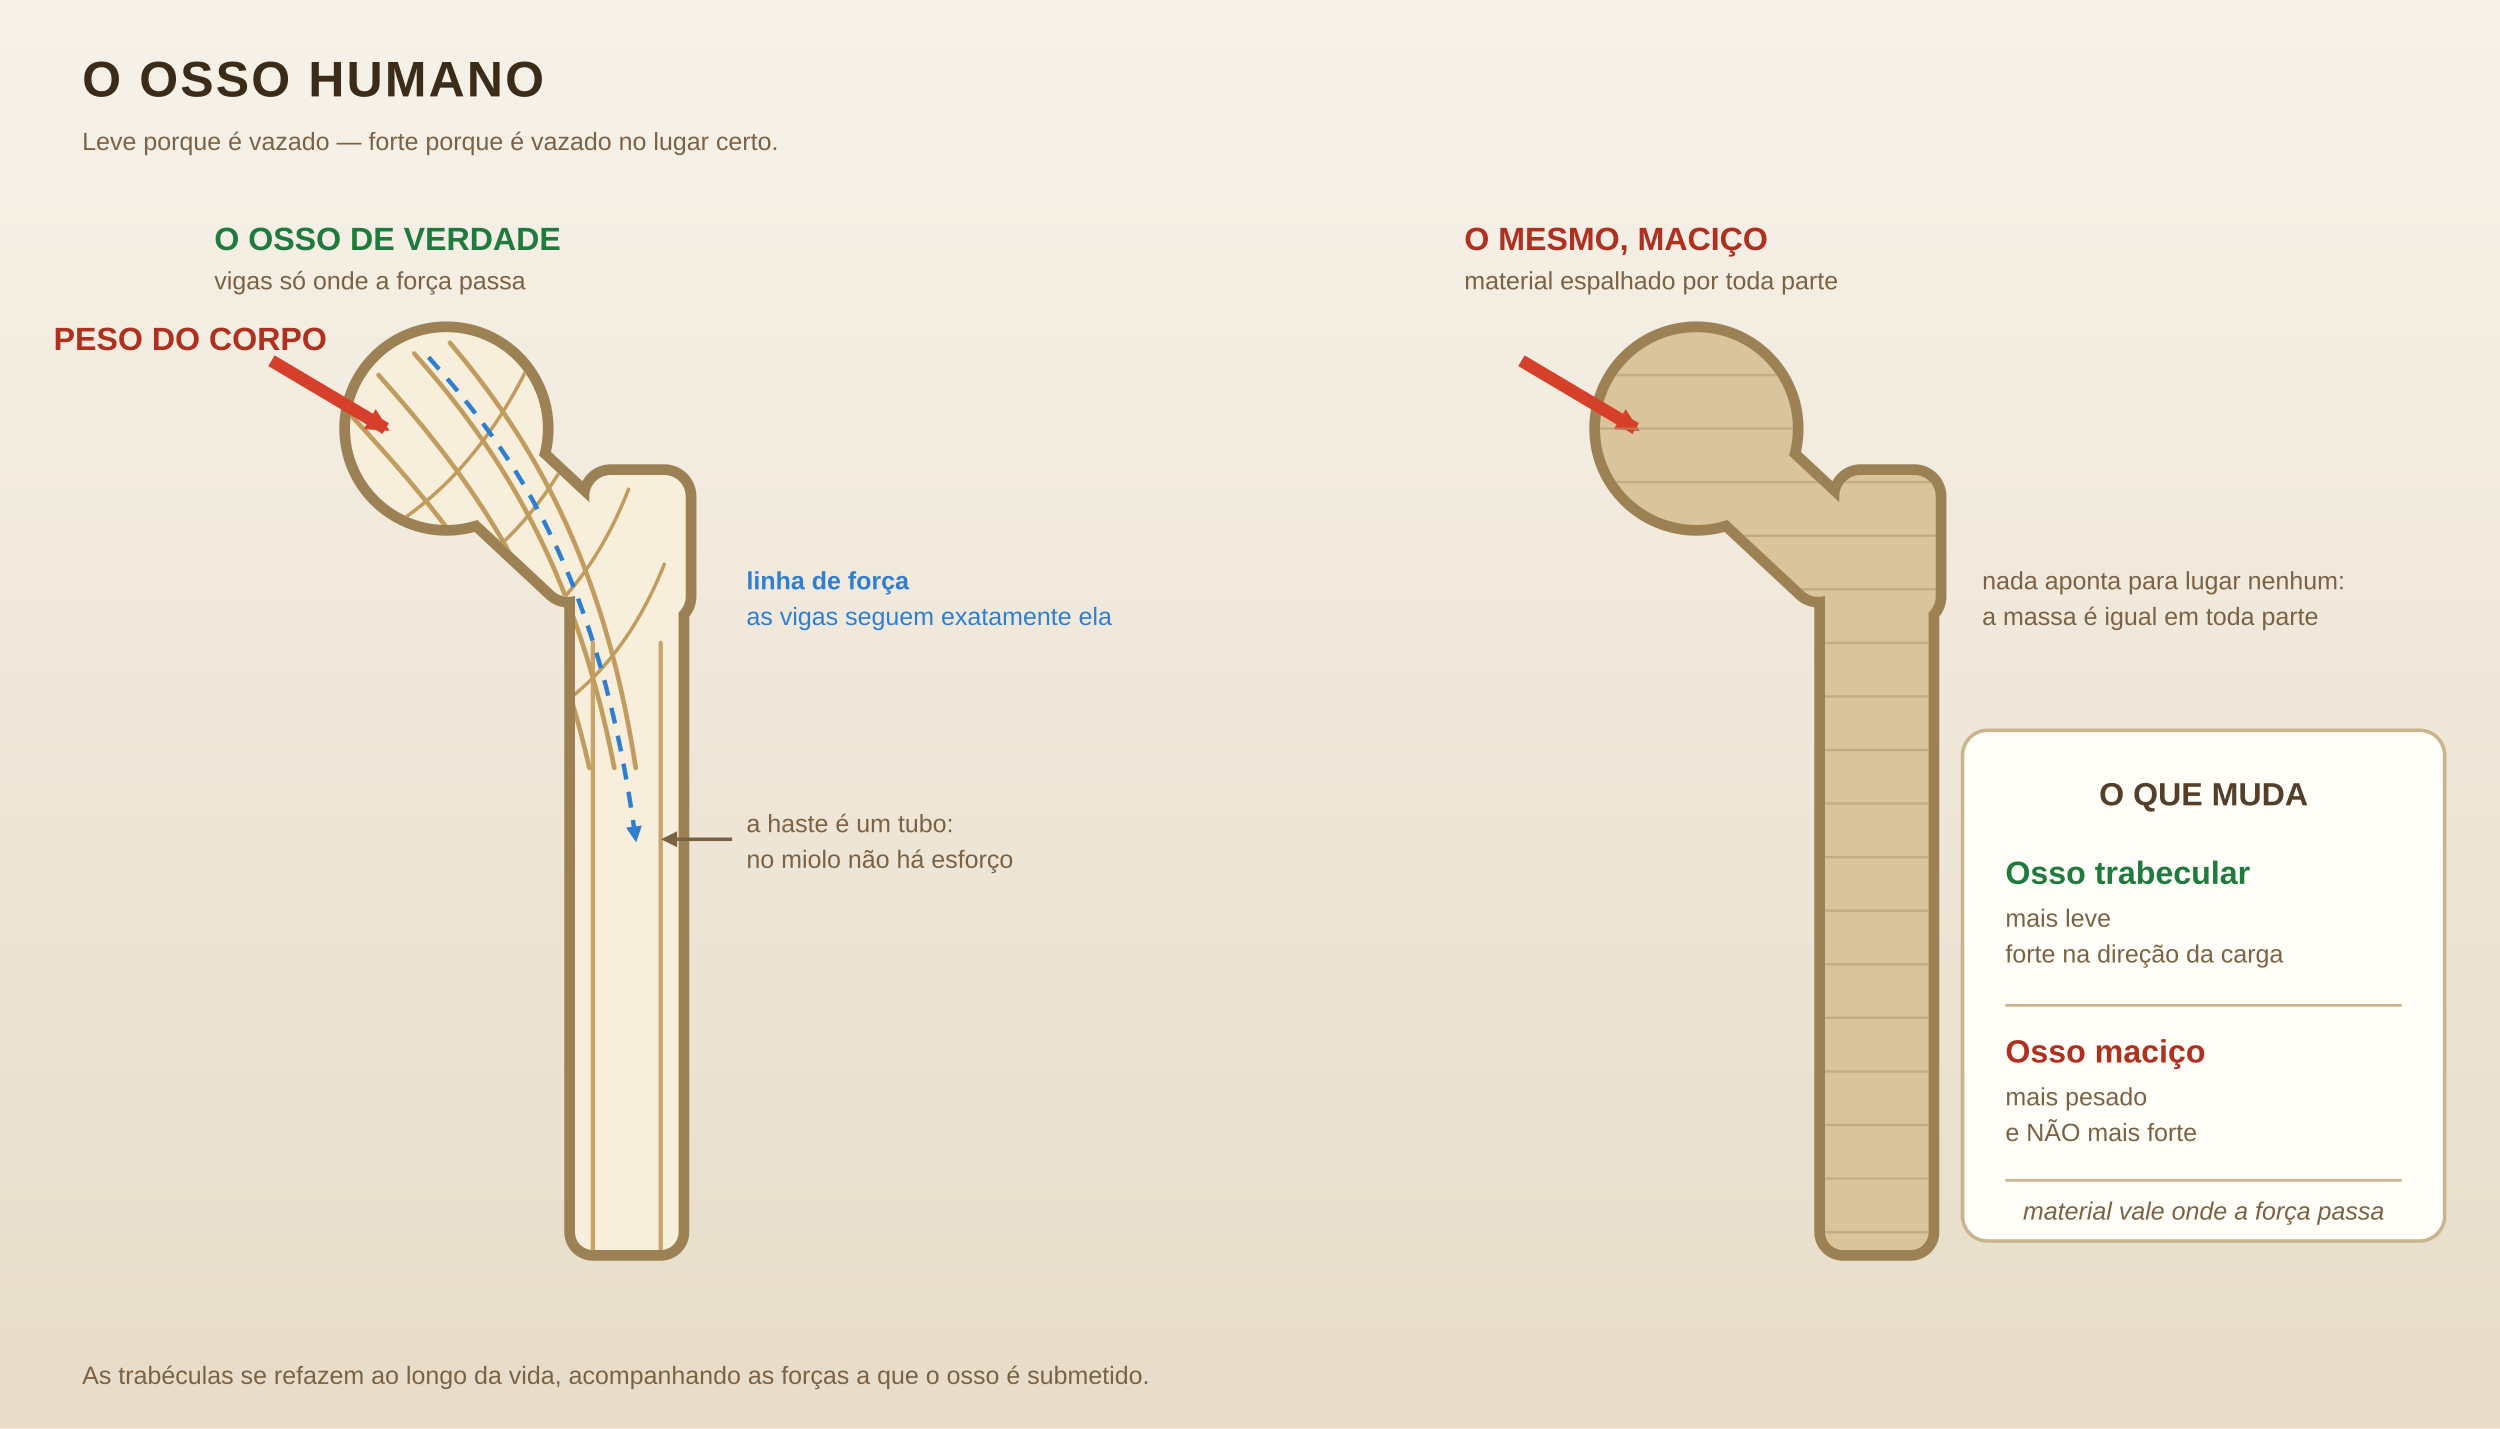
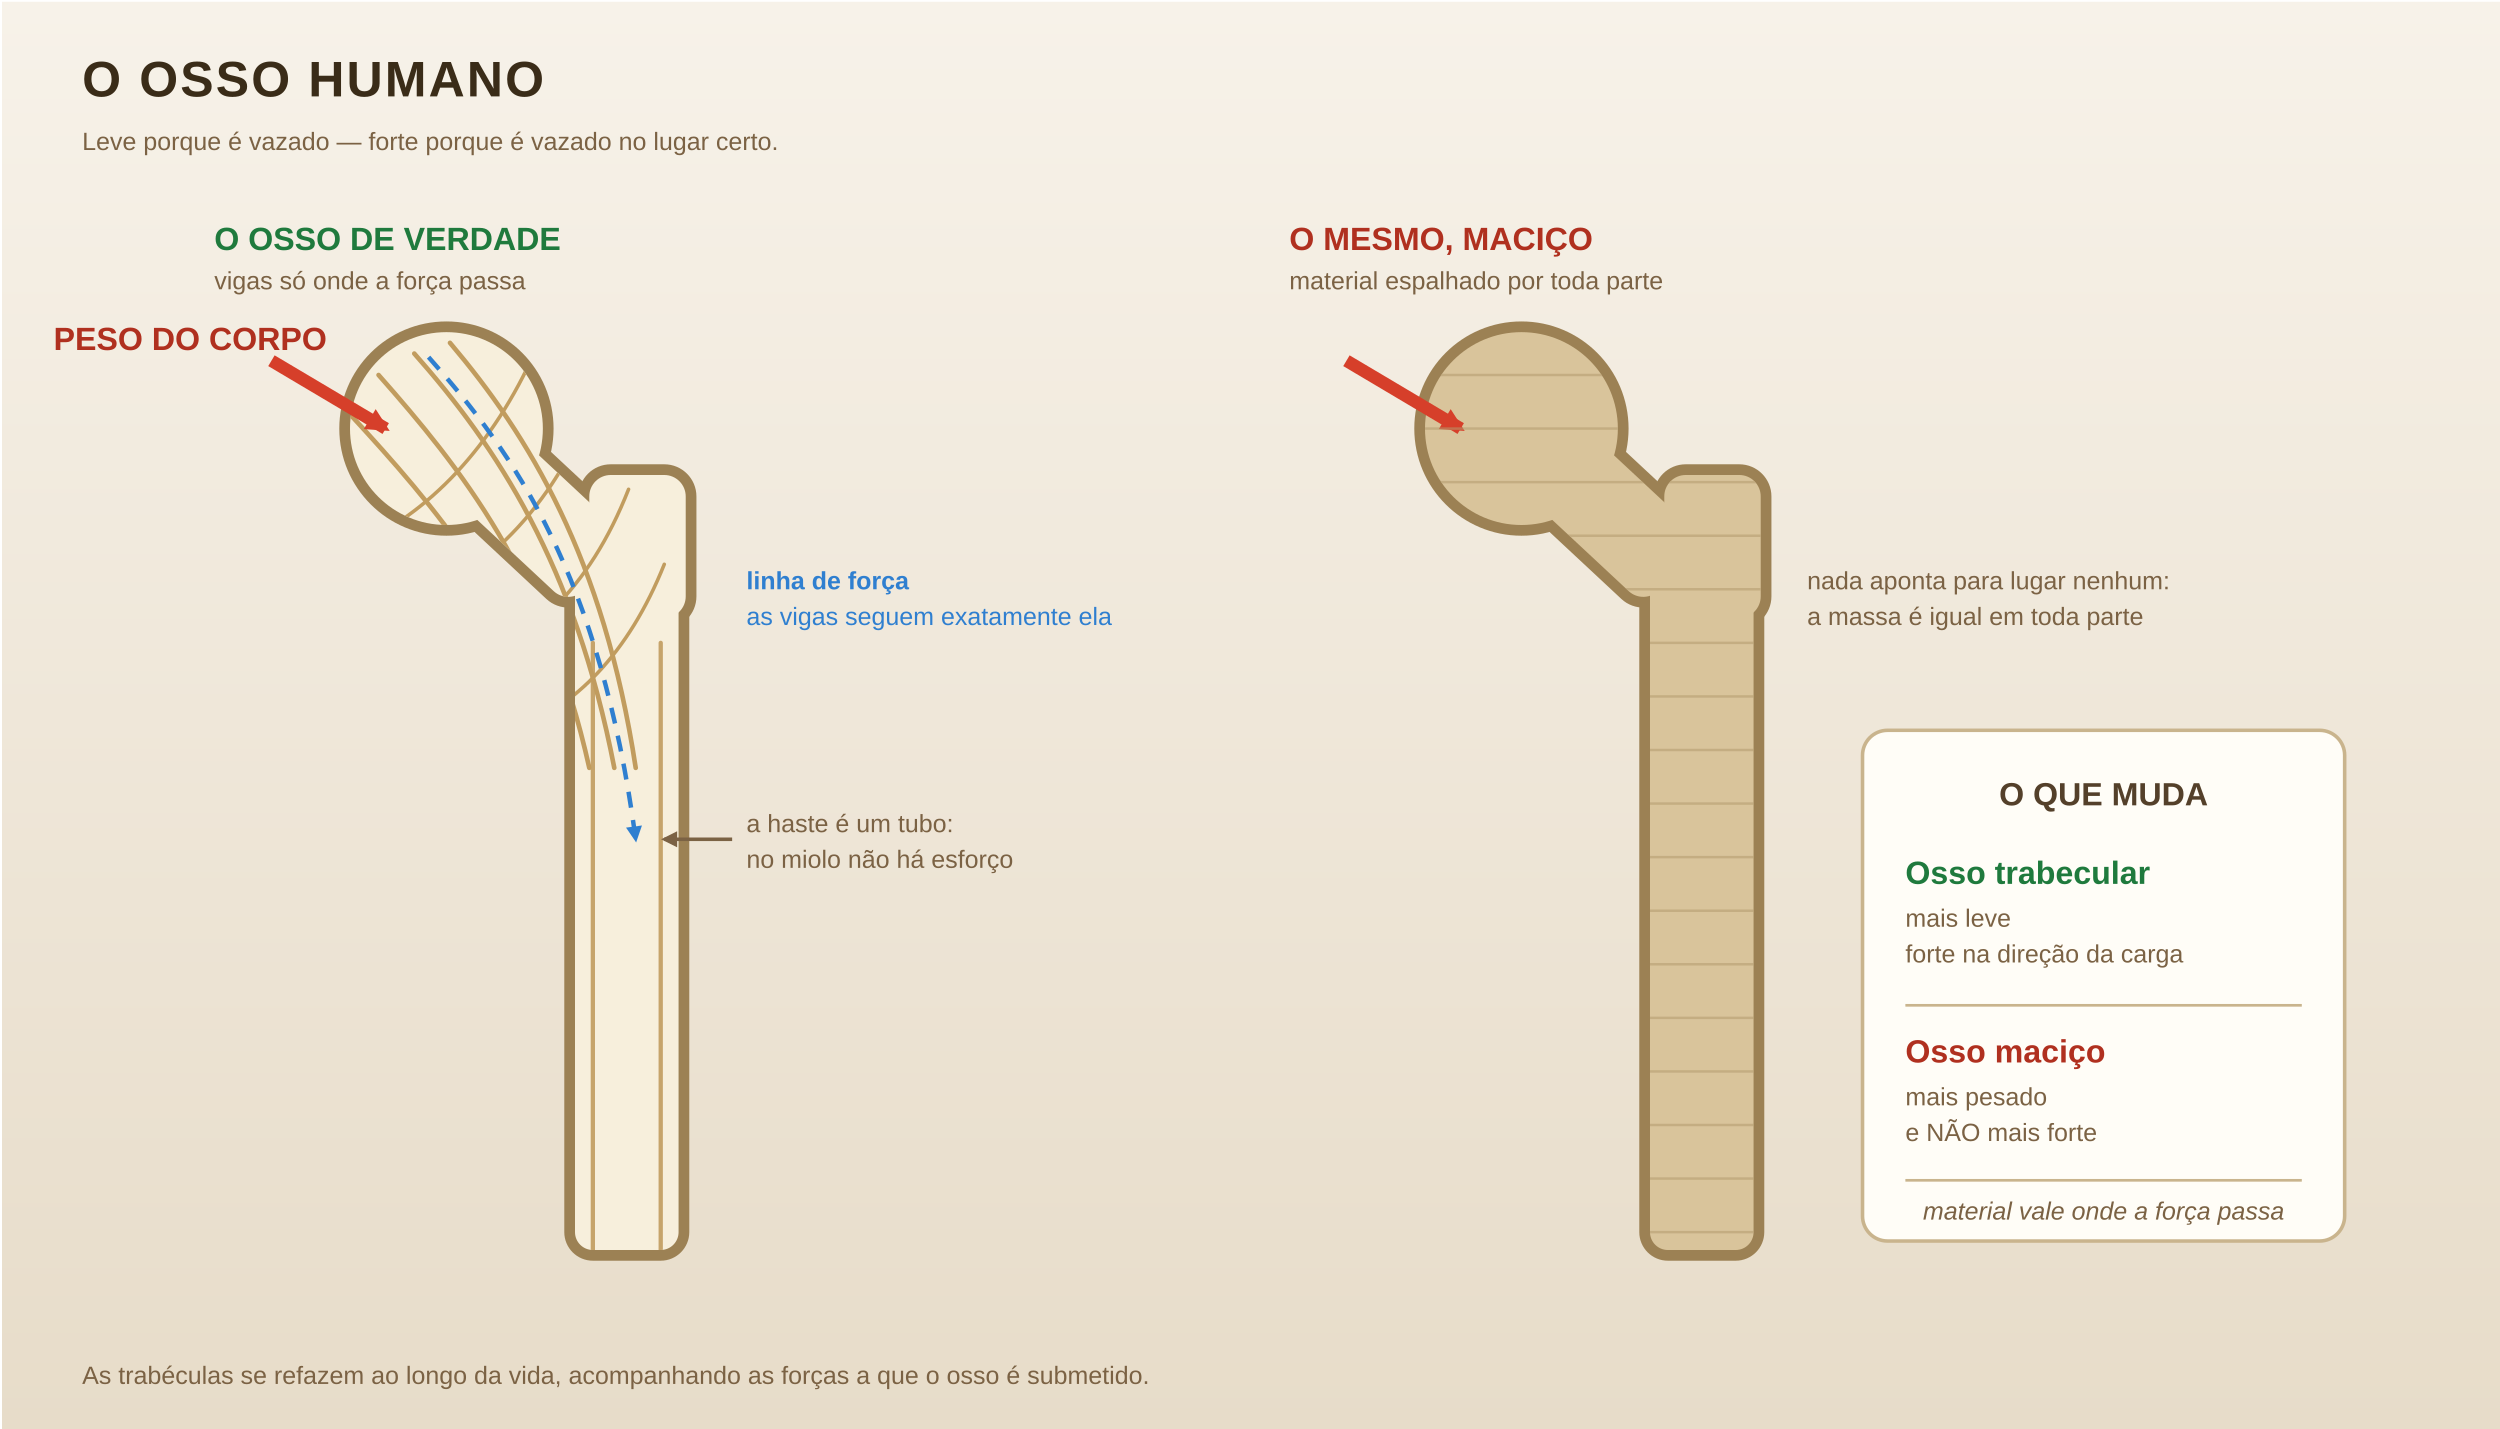
<svg xmlns="http://www.w3.org/2000/svg" viewBox="0 0 1400 800" width="1400" height="800" role="img" aria-labelledby="tit desc" font-family="'Segoe UI', 'Helvetica Neue', Arial, sans-serif" version="1.1" id="svg43">
  <defs id="defs12">
-     <linearGradient id="fundo" x1="0" y1="0" x2="0" y2="1">
+     <linearGradient id="fundo" x1="0" y1="0" x2="0" y2="1058.301" gradientTransform="matrix(1.322876,0,0,0.755929,1.123905,1.001252)" gradientUnits="userSpaceOnUse">
      <stop offset="0" stop-color="#f7f2e9" id="stop1" />
      <stop offset="1" stop-color="#e7dcc9" id="stop2" />
    </linearGradient>
    <g id="femur">
      <circle cx="250" cy="240" r="54" id="circle2" />
      <rect x="-60" y="-25" width="120" height="50" rx="12" transform="translate(292,280) rotate(43)" id="rect2" />
      <rect x="330" y="266" width="54" height="80" rx="12" id="rect3" />
      <rect x="322" y="300" width="58" height="400" rx="10" id="rect4" />
    </g>
    <clipPath id="dentro">
      <circle cx="250" cy="240" r="54" id="circle4" />
      <rect x="-60" y="-25" width="120" height="50" rx="12" transform="translate(292,280) rotate(43)" id="rect5" />
      <rect x="330" y="266" width="54" height="80" rx="12" id="rect6" />
      <rect x="322" y="300" width="58" height="400" rx="10" id="rect7" />
    </clipPath>
    <clipPath id="dentroMacico">
      <circle cx="950" cy="240" r="54" id="circle7" />
      <rect x="-60" y="-25" width="120" height="50" rx="12" transform="translate(992,280) rotate(43)" id="rect8" />
      <rect x="1030" y="266" width="54" height="80" rx="12" id="rect9" />
      <rect x="1022" y="300" width="58" height="400" rx="10" id="rect10" />
    </clipPath>
    <marker id="s-d63f2a" viewBox="0 0 10 10" refX="8" refY="5" markerWidth="13" markerHeight="13" markerUnits="userSpaceOnUse" orient="auto">
      <path d="M0 0 L10 5 L0 10 z" fill="#d63f2a" id="path10" />
    </marker>
    <marker id="sp-2f7fd0" viewBox="0 0 10 10" refX="8" refY="5" markerWidth="9" markerHeight="9" markerUnits="userSpaceOnUse" orient="auto">
      <path d="M0 0 L10 5 L0 10 z" fill="#2f7fd0" id="path11" />
    </marker>
    <marker id="sp-7b6244" viewBox="0 0 10 10" refX="8" refY="5" markerWidth="9" markerHeight="9" markerUnits="userSpaceOnUse" orient="auto">
      <path d="M0 0 L10 5 L0 10 z" fill="#7b6244" id="path12" />
    </marker>
  </defs>
  <style id="style12">
        .cab  { fill:#3a2c18; font-size:28px; font-weight:800; letter-spacing:1.2px; }
        .rot  { fill:#54402a; font-size:18px; font-weight:700; }
        .rotp { fill:#7b6244; font-size:14px; }
        .painel { fill:#fffdf7; stroke:#c9b48d; stroke-width:2; }
    </style>
-   <rect width="1400" height="800" fill="url(#fundo)" id="rect12" />
+   <rect width="1400" height="800" fill="url(#fundo)" id="rect12" style="fill:url(#fundo)" x="1.124" y="1.001" />
  <text class="cab" x="46" y="54" id="text12">O OSSO HUMANO</text>
  <text class="rotp" x="46" y="84" font-size="17" id="text13">Leve porque é vazado — forte porque é vazado no lugar certo.</text>
  <g id="g29">
    <text class="rot" x="120" y="140" font-size="20" style="fill:#1f7a3d" id="text14">O OSSO DE VERDADE</text>
    <text class="rotp" x="120" y="162" id="text15">vigas só onde a força passa</text>
    <use href="#femur" fill="none" stroke="#9c8154" stroke-width="12" stroke-linejoin="round" id="use15" />
    <use href="#femur" fill="#f7efdc" id="use16" />
    <g clip-path="url(#dentro)" fill="none" stroke="#c19c5e" stroke-linecap="round" id="g25">
      <g stroke-width="2.6" id="g19">
        <path d="M212 210 C 258 262, 306 322, 330 430" id="path16" />
        <path d="M232 198 C 278 250, 322 316, 344 430" id="path17" />
        <path d="M252 192 C 296 244, 338 312, 356 430" id="path18" />
        <path d="M196 232 C 244 284, 292 340, 318 430" id="path19" />
      </g>
      <g stroke-width="2" id="g23">
        <path d="M300 196 C 276 250, 240 288, 198 306" id="path20" />
        <path d="M330 232 C 306 288, 268 326, 214 344" id="path21" />
        <path d="M352 274 C 330 330, 296 362, 246 380" id="path22" />
        <path d="M372 316 C 352 366, 322 396, 286 410" id="path23" />
      </g>
      <g stroke-width="2.4" opacity="0.9" id="g24">
        <path d="M332 360 V 700 M370 360 V 700" id="path24" />
      </g>
    </g>
    <path d="M152 202 L 216 240" stroke="#d63f2a" stroke-width="7" marker-end="url(#s-d63f2a)" id="path25" />
    <text class="rot" x="30" y="196" font-size="16" style="fill:#b0301f" id="text25">PESO DO CORPO</text>
    <g stroke="#2f7fd0" stroke-width="2.5" fill="none" stroke-dasharray="9 7" id="g26">
      <path d="M240 200 C 288 254, 336 322, 356 470" marker-end="url(#sp-2f7fd0)" id="path26" />
    </g>
    <text class="rotp" x="418" y="330" style="fill:#2f7fd0" font-weight="700" font-size="15" id="text26">
            linha de força
        </text>
    <text class="rotp" x="418" y="350" style="fill:#2f7fd0" id="text27">as vigas seguem exatamente ela</text>
    <path d="M410 470 L 372 470" stroke="#7b6244" stroke-width="2" marker-end="url(#sp-7b6244)" id="path27" />
    <text class="rotp" x="418" y="466" id="text28">a haste é um tubo:</text>
    <text class="rotp" x="418" y="486" id="text29">no miolo não há esforço</text>
  </g>
-   <g transform="translate(700,0)" id="g32">
+   <g transform="translate(602)" id="g32">
    <text class="rot" x="120" y="140" font-size="20" style="fill:#b0301f" id="text30">O MESMO, MACIÇO</text>
    <text class="rotp" x="120" y="162" id="text31">material espalhado por toda parte</text>
    <use href="#femur" fill="none" stroke="#9c8154" stroke-width="12" stroke-linejoin="round" id="use31" />
    <use href="#femur" fill="#d9c49b" id="use32" />
-     <path d="M152 202 L 216 240" stroke="#d63f2a" stroke-width="7" marker-end="url(#s-d63f2a)" id="path32" />
+     <path d="m 152,202 64,38" stroke="#d63f2a" stroke-width="7" marker-end="url(#s-d63f2a)" id="path32" />
  </g>
-   <g clip-path="url(#dentroMacico)" stroke="#b39a6d" stroke-width="1.4" opacity="0.55" id="g33">
-     <path d="M860 180 L 1120 180 M860 210 L 1120 210 M860 240 L 1120 240 M860 270 L 1120 270                  M860 300 L 1120 300 M860 330 L 1120 330 M860 360 L 1120 360 M860 390 L 1120 390                  M860 420 L 1120 420 M860 450 L 1120 450 M860 480 L 1120 480 M860 510 L 1120 510                  M860 540 L 1120 540 M860 570 L 1120 570 M860 600 L 1120 600 M860 630 L 1120 630                  M860 660 L 1120 660 M860 690 L 1120 690" id="path33" />
+   <g clip-path="url(#dentroMacico)" stroke="#b39a6d" stroke-width="1.4" opacity="0.55" id="g33" transform="translate(-98)">
+     <path d="m 860,180 h 260 m -260,30 h 260 m -260,30 h 260 m -260,30 h 260 m -260,30 h 260 m -260,30 h 260 m -260,30 h 260 m -260,30 h 260 m -260,30 h 260 m -260,30 h 260 m -260,30 h 260 m -260,30 h 260 m -260,30 h 260 m -260,30 h 260 m -260,30 h 260 m -260,30 h 260 m -260,30 h 260 m -260,30 h 260" id="path33" />
  </g>
-   <text class="rotp" x="1110" y="330" id="text33">nada aponta para lugar nenhum:</text>
-   <text class="rotp" x="1110" y="350" id="text34">a massa é igual em toda parte</text>
-   <g transform="translate(1099.011,408.9737)" id="g42">
+   <text class="rotp" x="1012" y="330" id="text33">nada aponta para lugar nenhum:</text>
+   <text class="rotp" x="1012" y="350" id="text34">a massa é igual em toda parte</text>
+   <g transform="translate(1043.011,408.9737)" id="g42">
    <rect class="painel" x="0" y="0" width="270" height="286" rx="14" id="rect34" />
    <text class="rot" x="135" y="42" text-anchor="middle" font-size="17" id="text35">O QUE MUDA</text>
    <text class="rot" x="24" y="86" font-size="16" style="fill:#1f7a3d" id="text36">Osso trabecular</text>
    <text class="rotp" x="24" y="110" id="text37">mais leve</text>
    <text class="rotp" x="24" y="130" id="text38">forte na direção da carga</text>
    <path d="M 24,154 H 246" stroke="#c9b48d" stroke-width="1.5" id="path38" />
    <text class="rot" x="24" y="186" font-size="16" style="fill:#b0301f" id="text39">Osso maciço</text>
    <text class="rotp" x="24" y="210" id="text40">mais pesado</text>
    <text class="rotp" x="24" y="230" id="text41">e NÃO mais forte</text>
    <path d="M 24,252 H 246" stroke="#c9b48d" stroke-width="1.5" id="path41" />
    <text class="rotp" x="135" y="274" text-anchor="middle" font-style="italic" id="text42">material vale onde a força passa</text>
  </g>
  <text class="rotp" x="46" y="775" font-size="15" id="text43">
        As trabéculas se refazem ao longo da vida, acompanhando as forças a que o osso é submetido.
    </text>
</svg>
